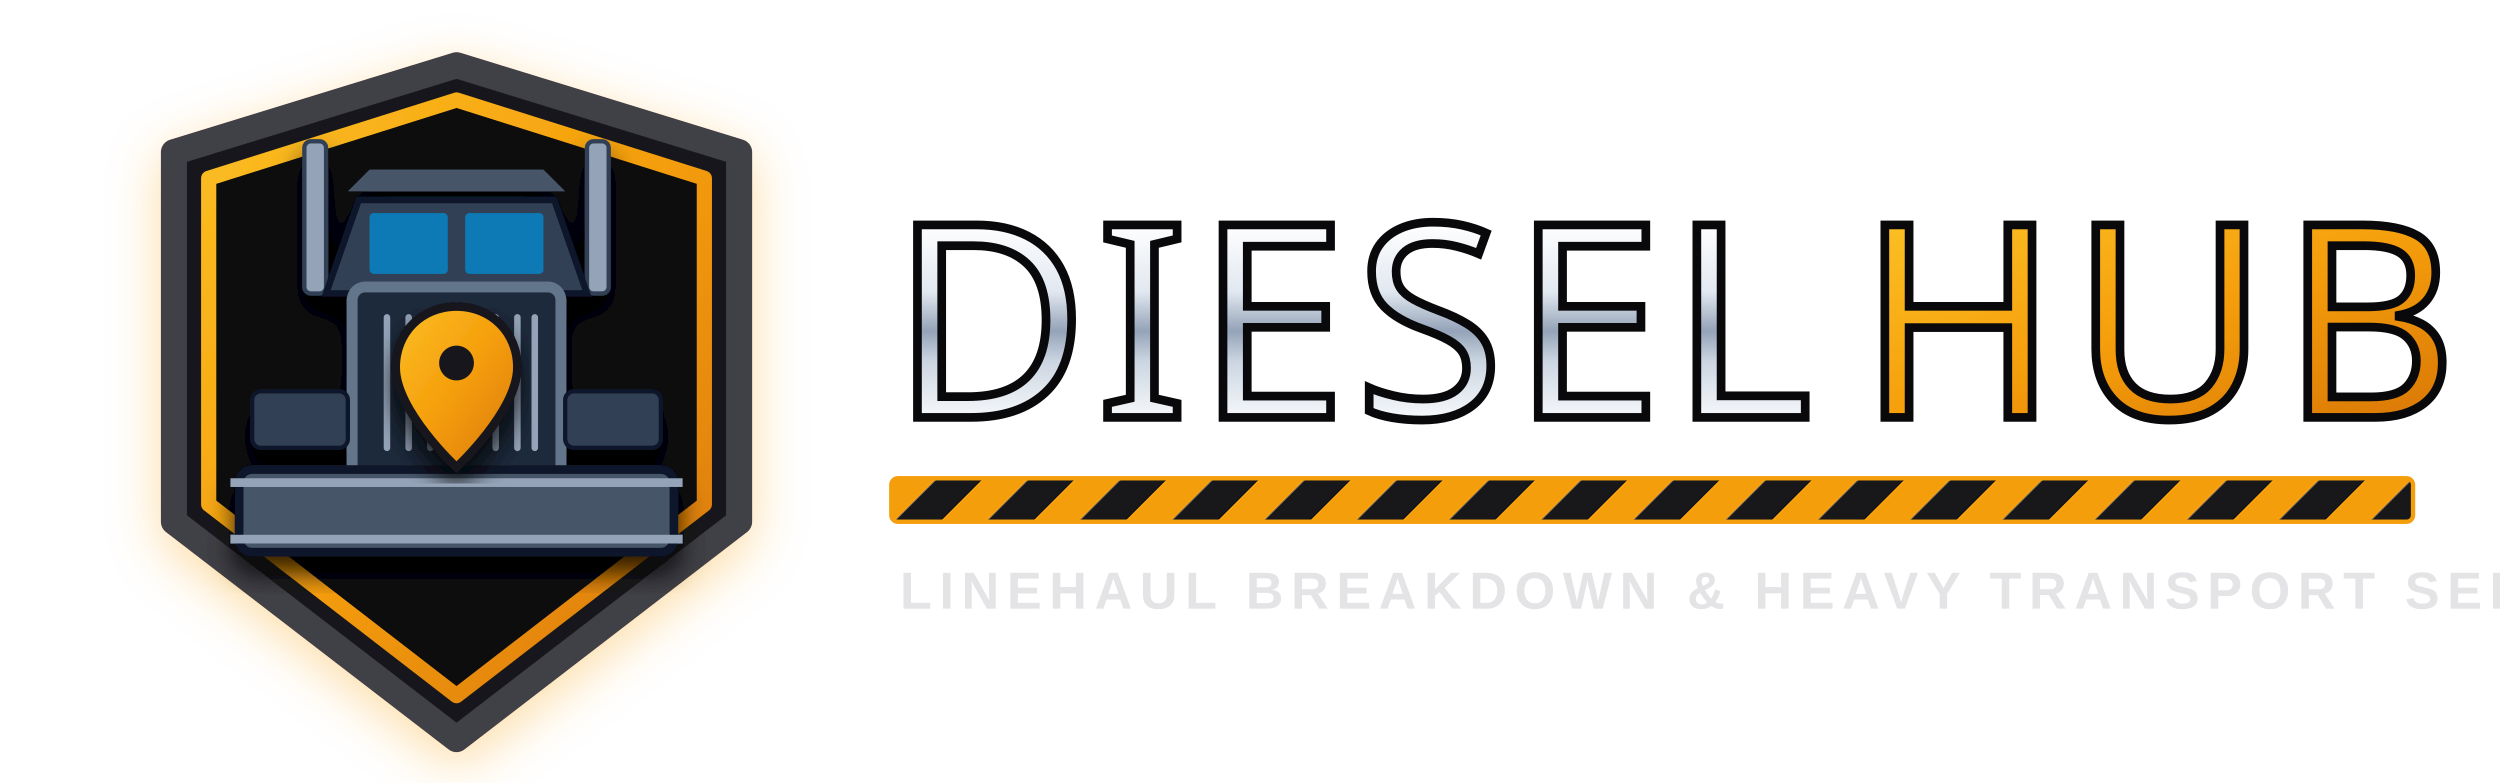
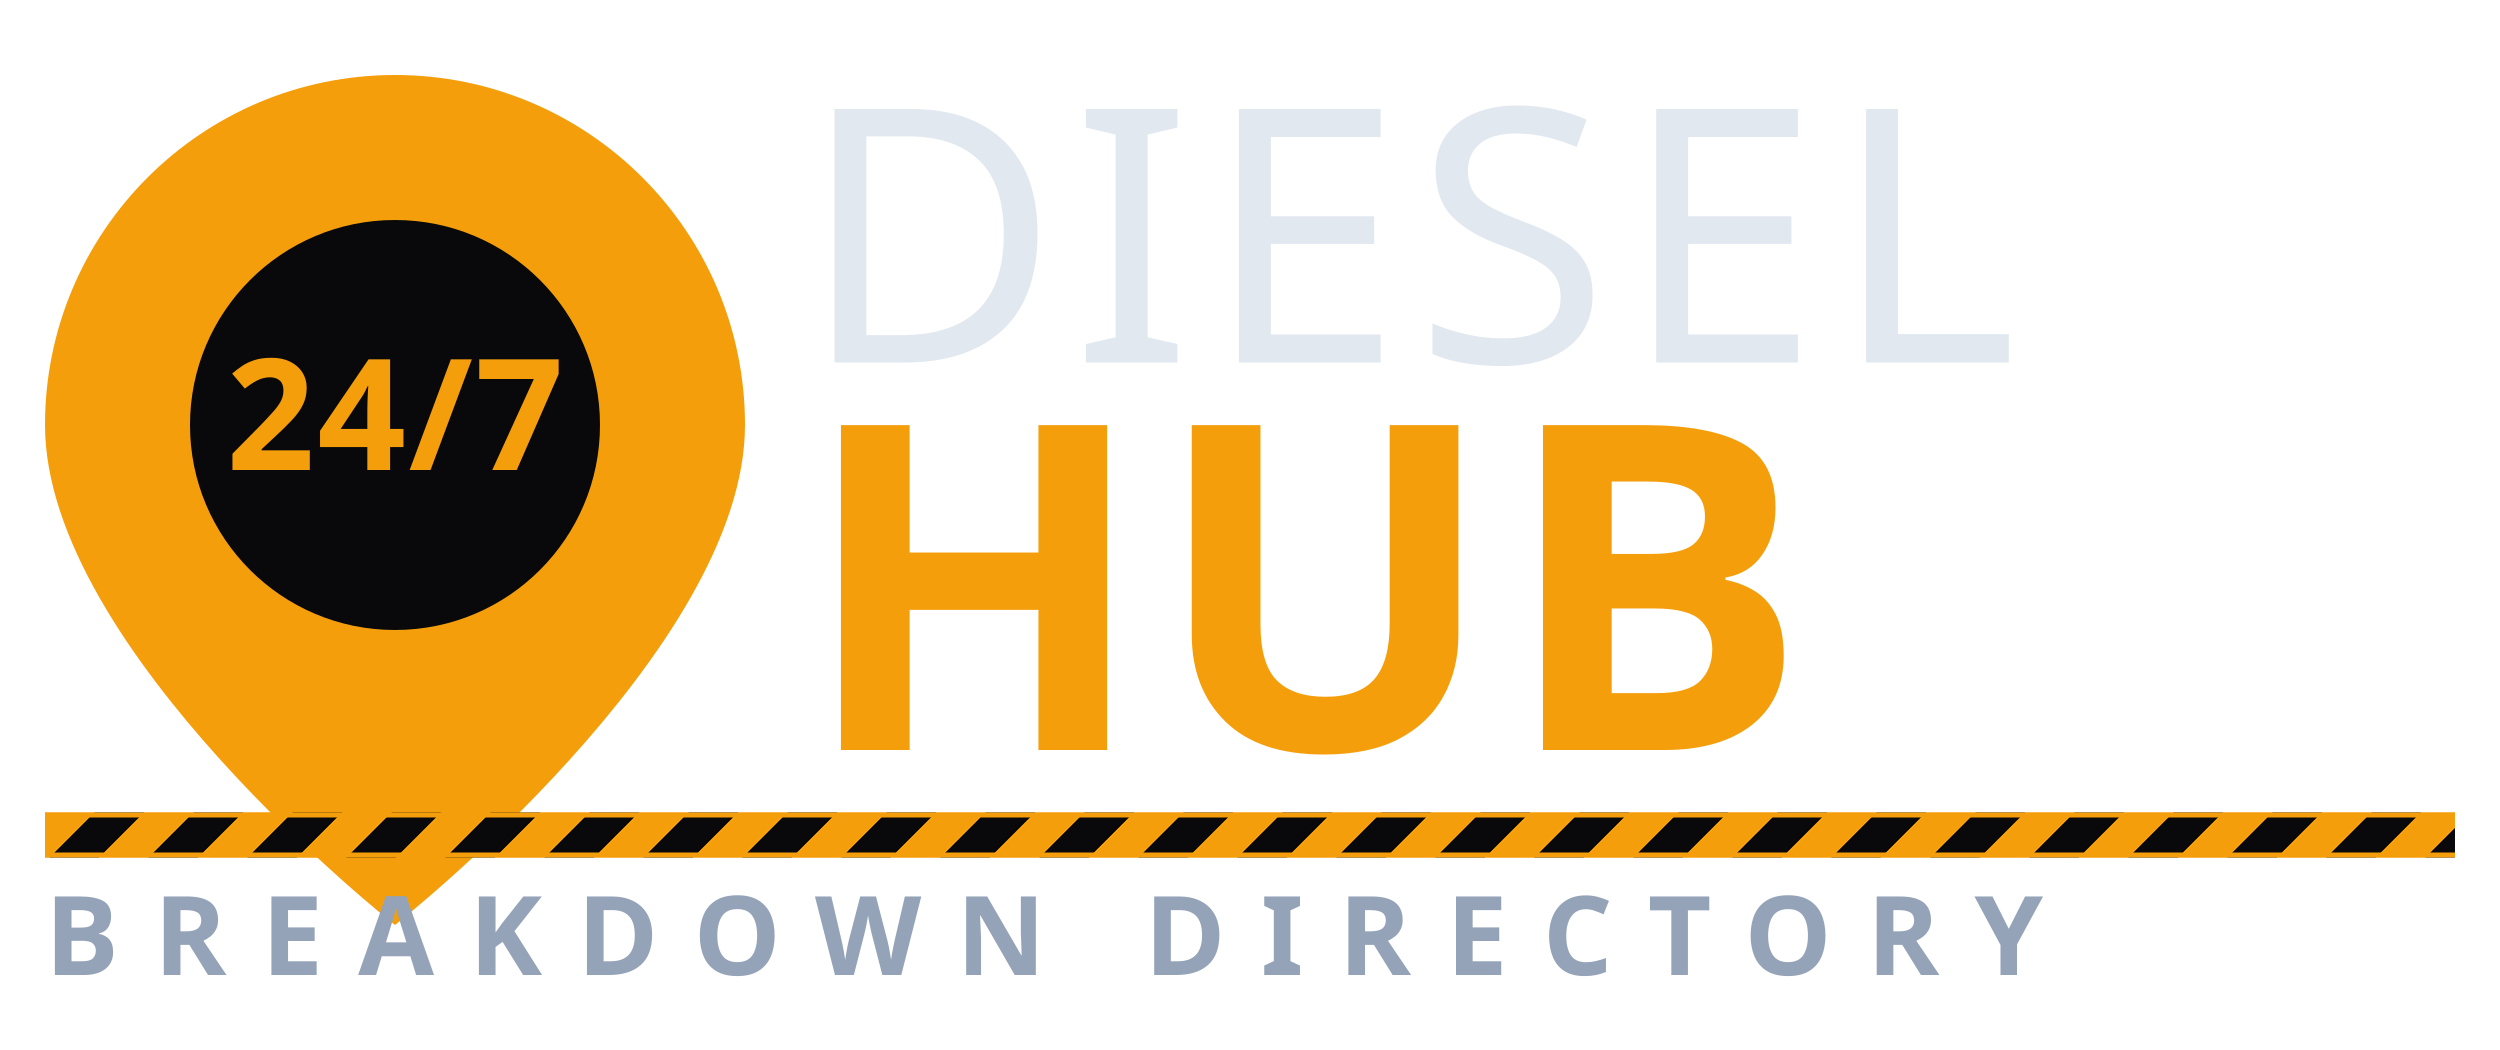
- <svg xmlns="http://www.w3.org/2000/svg" viewBox="0 0 1150 360" width="100%" height="100%" fill="none">
+ <svg xmlns="http://www.w3.org/2000/svg" viewBox="0 0 1000 420" width="100%" height="100%" fill="none">
  <defs>
-     <linearGradient id="chromeGrad" x1="0%" y1="0%" x2="0%" y2="100%">
-       <stop offset="0%" stop-color="#FFFFFF" />
-       <stop offset="35%" stop-color="#E2E8F0" />
-       <stop offset="55%" stop-color="#94A3B8" />
-       <stop offset="70%" stop-color="#CBD5E1" />
-       <stop offset="100%" stop-color="#F8FAFC" />
-     </linearGradient>
-     <linearGradient id="amberGrad" x1="0%" y1="0%" x2="100%" y2="100%">
-       <stop offset="0%" stop-color="#FBBF24" />
-       <stop offset="50%" stop-color="#F59E0B" />
-       <stop offset="100%" stop-color="#D97706" />
-     </linearGradient>
-     <filter id="shieldGlow" x="-20%" y="-20%" width="140%" height="140%">
-       <feDropShadow dx="0" dy="6" stdDeviation="12" flood-color="#F59E0B" flood-opacity="0.35" />
-     </filter>
-     <filter id="heavyDrop" x="-10%" y="-10%" width="120%" height="120%">
-       <feDropShadow dx="0" dy="8" stdDeviation="6" flood-color="#000000" flood-opacity="0.8" />
-     </filter>
-     <pattern id="hazardPattern" width="30" height="20" patternUnits="userSpaceOnUse" patternTransform="rotate(45)">
-       <rect width="15" height="20" fill="#F59E0B" />
-       <rect x="15" width="15" height="20" fill="#18181B" />
+     <pattern id="hazardStripe" width="28" height="20" patternUnits="userSpaceOnUse" patternTransform="rotate(45)">
+       <rect width="14" height="20" fill="#F59E0B" />
+       <rect x="14" width="14" height="20" fill="#09090B" />
    </pattern>
  </defs>
-   <g transform="translate(40, 20)" filter="url(#shieldGlow)">
-     <polygon points="170,10 300,50 300,220 170,320 40,220 40,50" fill="#18181B" stroke="#3F3F46" stroke-width="12" stroke-linejoin="round" />
-     <polygon points="170,26 284,62 284,212 170,300 56,212 56,62" fill="#09090B" stroke="url(#amberGrad)" stroke-width="7" stroke-linejoin="round" />
-     <g filter="url(#heavyDrop)">
-       <rect x="100" y="45" width="10" height="70" rx="3" fill="#94A3B8" stroke="#334155" stroke-width="2" />
-       <rect x="230" y="45" width="10" height="70" rx="3" fill="#94A3B8" stroke="#334155" stroke-width="2" />
-       <polygon points="120,68 220,68 210,58 130,58" fill="#475569" />
-       <path d="M110,115 L125,72 L215,72 L230,115 Z" fill="#334155" stroke="#0F172A" stroke-width="3" />
-       <rect x="130" y="78" width="36" height="28" rx="2" fill="#0284C7" opacity="0.85" />
-       <rect x="174" y="78" width="36" height="28" rx="2" fill="#0284C7" opacity="0.85" />
-       <rect x="122" y="112" width="96" height="88" rx="6" fill="#1E293B" stroke="#64748B" stroke-width="5" />
-       <g stroke="#94A3B8" stroke-width="3" stroke-linecap="round">
-         <line x1="138" y1="126" x2="138" y2="186" />
-         <line x1="148" y1="126" x2="148" y2="186" />
-         <line x1="158" y1="126" x2="158" y2="186" />
-         <line x1="168" y1="126" x2="168" y2="186" />
-         <line x1="178" y1="126" x2="178" y2="186" />
-         <line x1="188" y1="126" x2="188" y2="186" />
-         <line x1="198" y1="126" x2="198" y2="186" />
-         <line x1="206" y1="126" x2="206" y2="186" />
-       </g>
-       <rect x="76" y="160" width="44" height="26" rx="4" fill="#334155" stroke="#0F172A" stroke-width="2" />
-       <rect x="220" y="160" width="44" height="26" rx="4" fill="#334155" stroke="#0F172A" stroke-width="2" />
-       <rect x="70" y="196" width="200" height="38" rx="6" fill="#475569" stroke="#0F172A" stroke-width="4" />
-       <line x1="66" y1="202" x2="274" y2="202" stroke="#94A3B8" stroke-width="4" />
-       <line x1="66" y1="228" x2="274" y2="228" stroke="#94A3B8" stroke-width="4" />
-     </g>
-     <g transform="translate(170, 155)" filter="url(#heavyDrop)">
-       <path d="M0,-34 C-16,-34 -28,-22 -28,-6 C-28,14 0,40 0,40 C0,40 28,14 28,-6 C28,-22 16,-34 0,-34 Z" fill="url(#amberGrad)" stroke="#18181B" stroke-width="4" />
-       <circle cx="0" cy="-8" r="8" fill="#18181B" />
-     </g>
+   <g id="map-pin" transform="translate(18, 10)">
+     <path d="M140,20 C62.7,20 0,82.7 0,160 C0,250 140,360 140,360 C140,360 280,250 280,160 C280,82.7 217.3,20 140,20 Z" fill="#F59E0B" />
+     <circle cx="140" cy="160" r="82" fill="#09090B" />
+     <text x="140" y="178" fill="#F59E0B" font-family="'Impact', 'Arial Black', sans-serif" font-size="62" font-weight="900" text-anchor="middle" letter-spacing="1">24/7</text>
  </g>
-   <g transform="translate(410, 80)">
-     <g fill="url(#chromeGrad)" stroke="#09090B" stroke-width="4" font-family="'Impact', 'Arial Black', sans-serif" font-size="124" letter-spacing="4">
-       <text x="0" y="112">DIESEL</text>
-     </g>
-     <g fill="url(#amberGrad)" stroke="#09090B" stroke-width="4" font-family="'Impact', 'Arial Black', sans-serif" font-size="124" letter-spacing="6">
-       <text x="445" y="112">HUB</text>
-     </g>
-     <g transform="translate(0, 140)">
-       <rect x="0" y="0" width="700" height="20" rx="3" fill="url(#hazardPattern)" stroke="#F59E0B" stroke-width="2" />
-     </g>
-     <text x="4" y="200" fill="#E4E4E7" font-family="'Barlow Condensed', 'Trebuchet MS', 'Arial', sans-serif" font-size="24" font-weight="900" letter-spacing="3.5">
-       LINEHAUL BREAKDOWN &amp; HEAVY TRANSPORT SERVICE DIRECTORY
-     </text>
+   <text x="320" y="145" fill="#E2E8F0" font-family="'Impact', 'Arial Black', sans-serif" font-size="142" letter-spacing="5">DIESEL</text>
+   <text x="320" y="300" fill="#F59E0B" font-family="'Impact', 'Arial Black', sans-serif" font-size="182" font-weight="900" letter-spacing="2">HUB</text>
+   <g id="hazard-bar" transform="translate(18, 325)">
+     <rect x="0" y="0" width="964" height="18" fill="url(#hazardStripe)" />
+     <rect x="0" y="0" width="964" height="2" fill="#F59E0B" />
+     <rect x="0" y="16" width="964" height="2" fill="#F59E0B" />
  </g>
+   <text x="18" y="390" fill="#94A3B8" font-family="'Impact', 'Arial Black', 'Trebuchet MS', sans-serif" font-size="44" font-weight="900" letter-spacing="14">BREAKDOWN DIRECTORY</text>
</svg>
